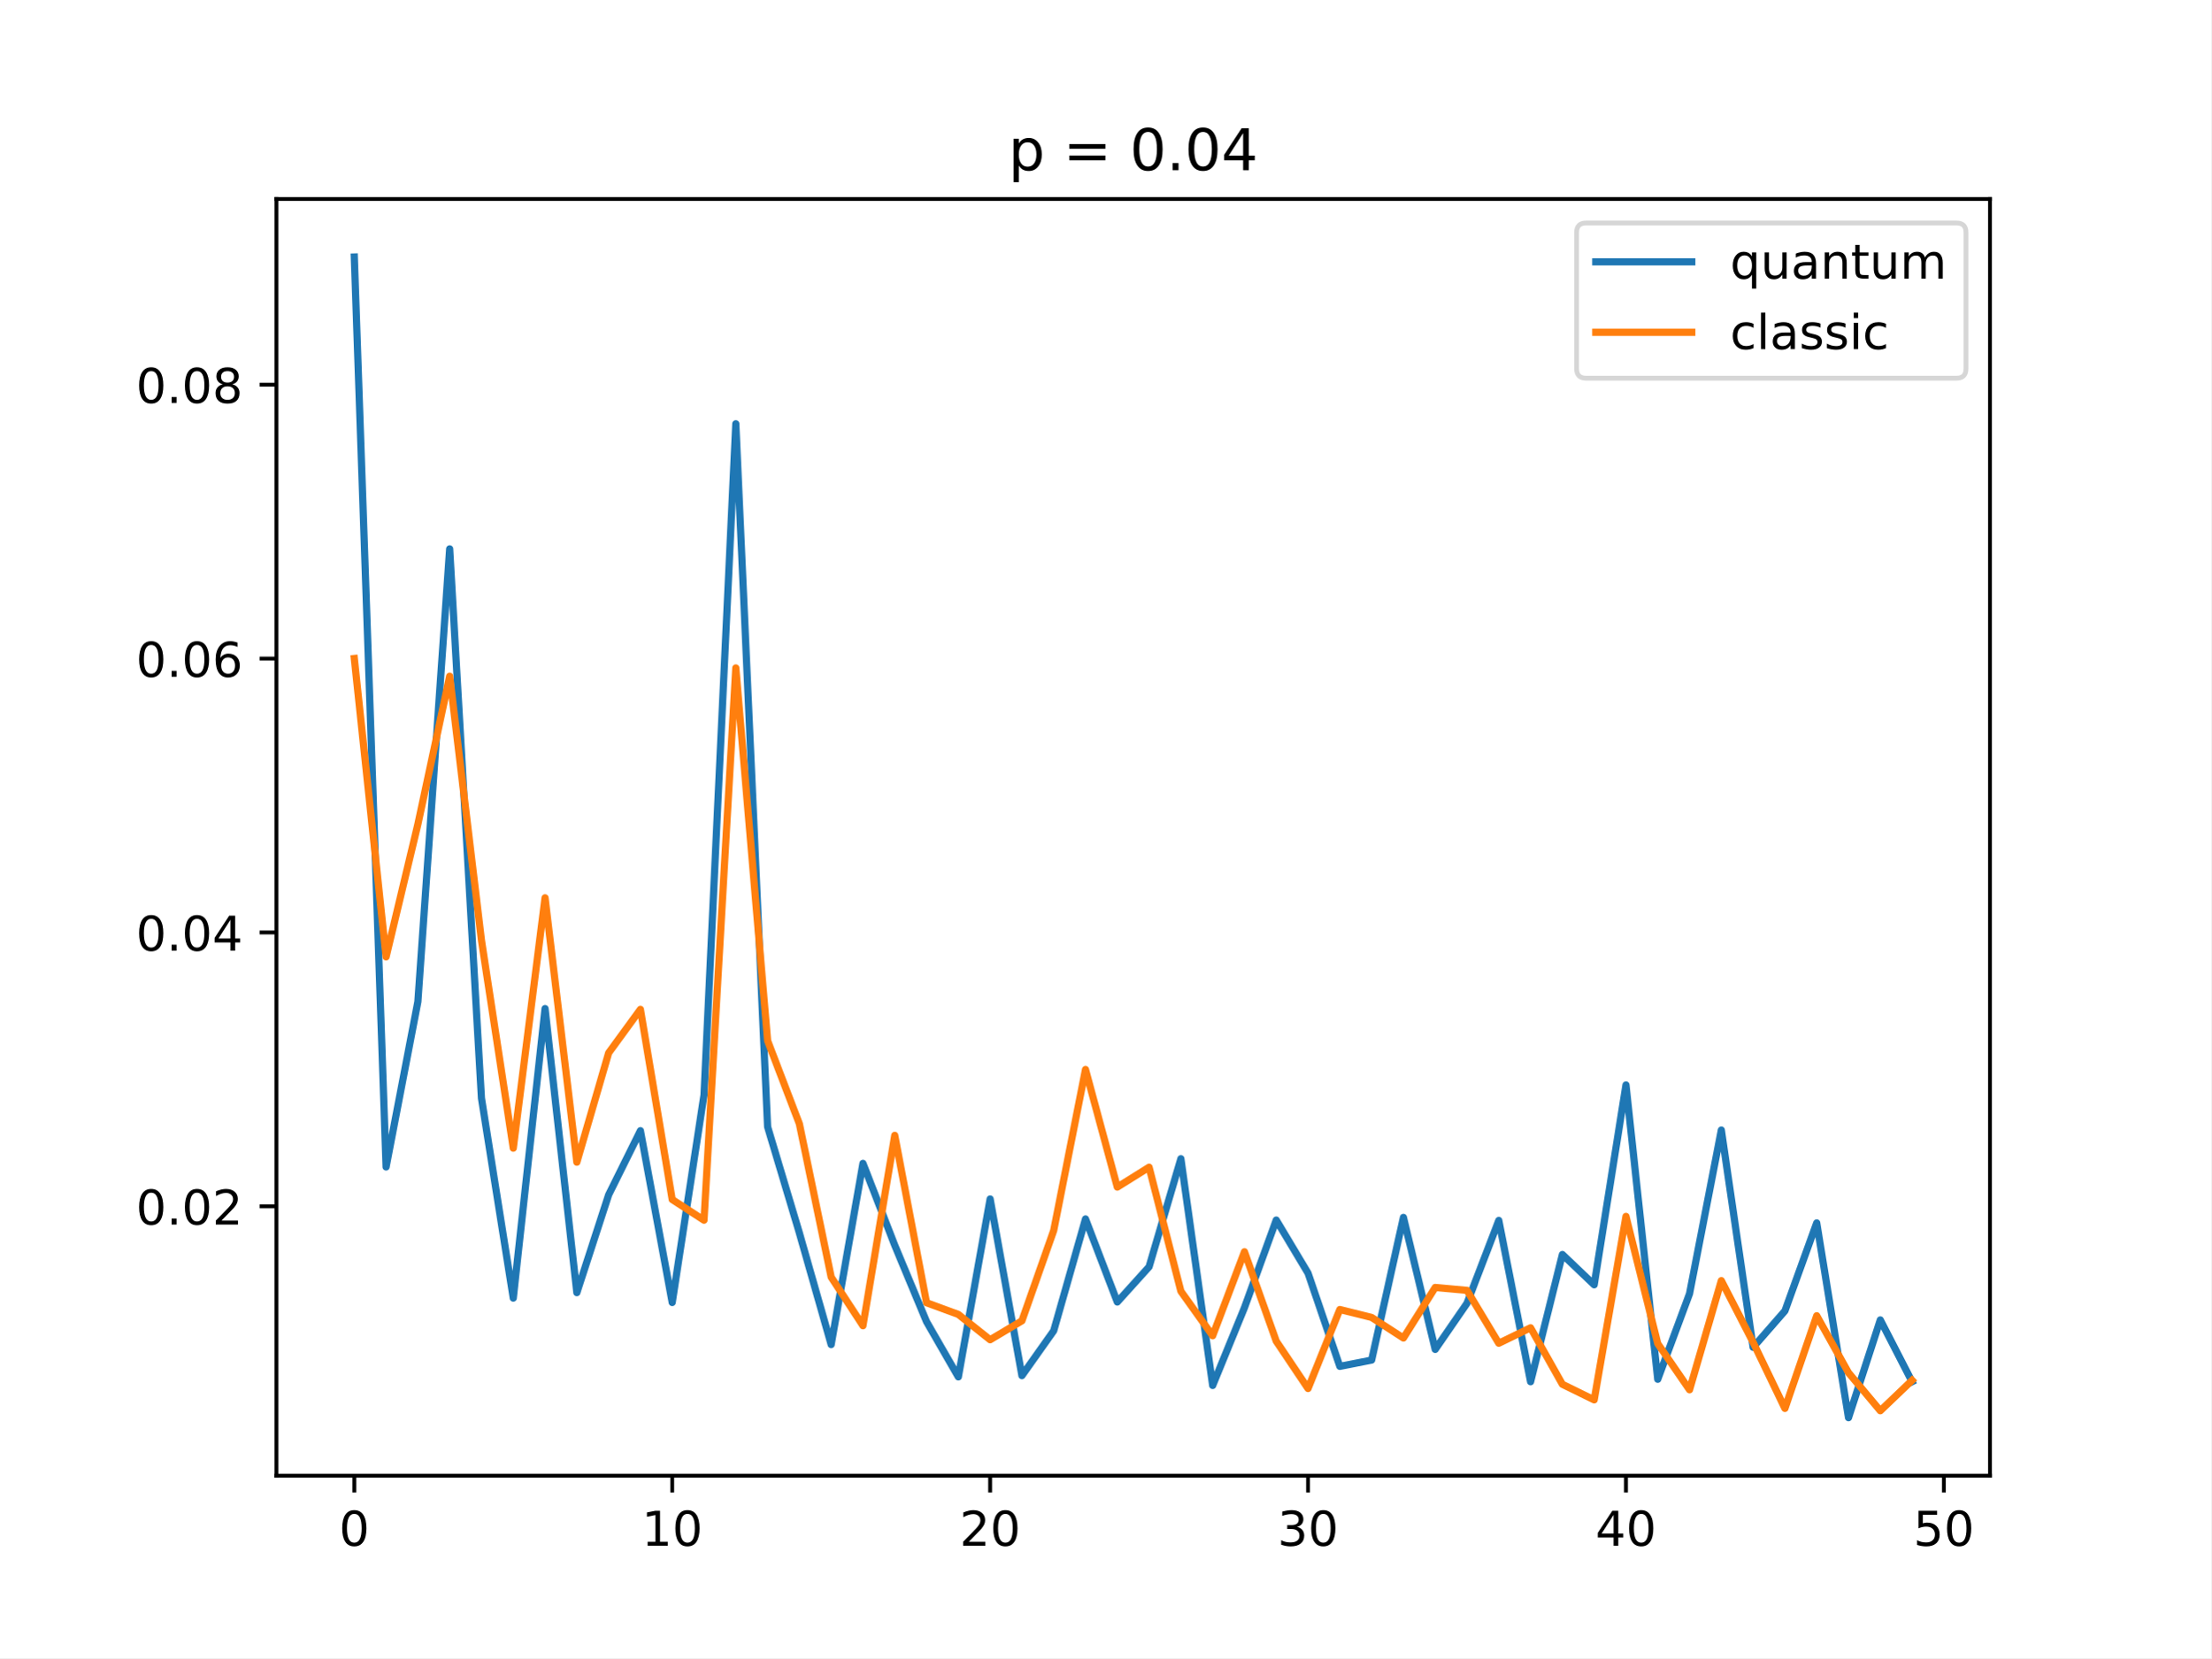
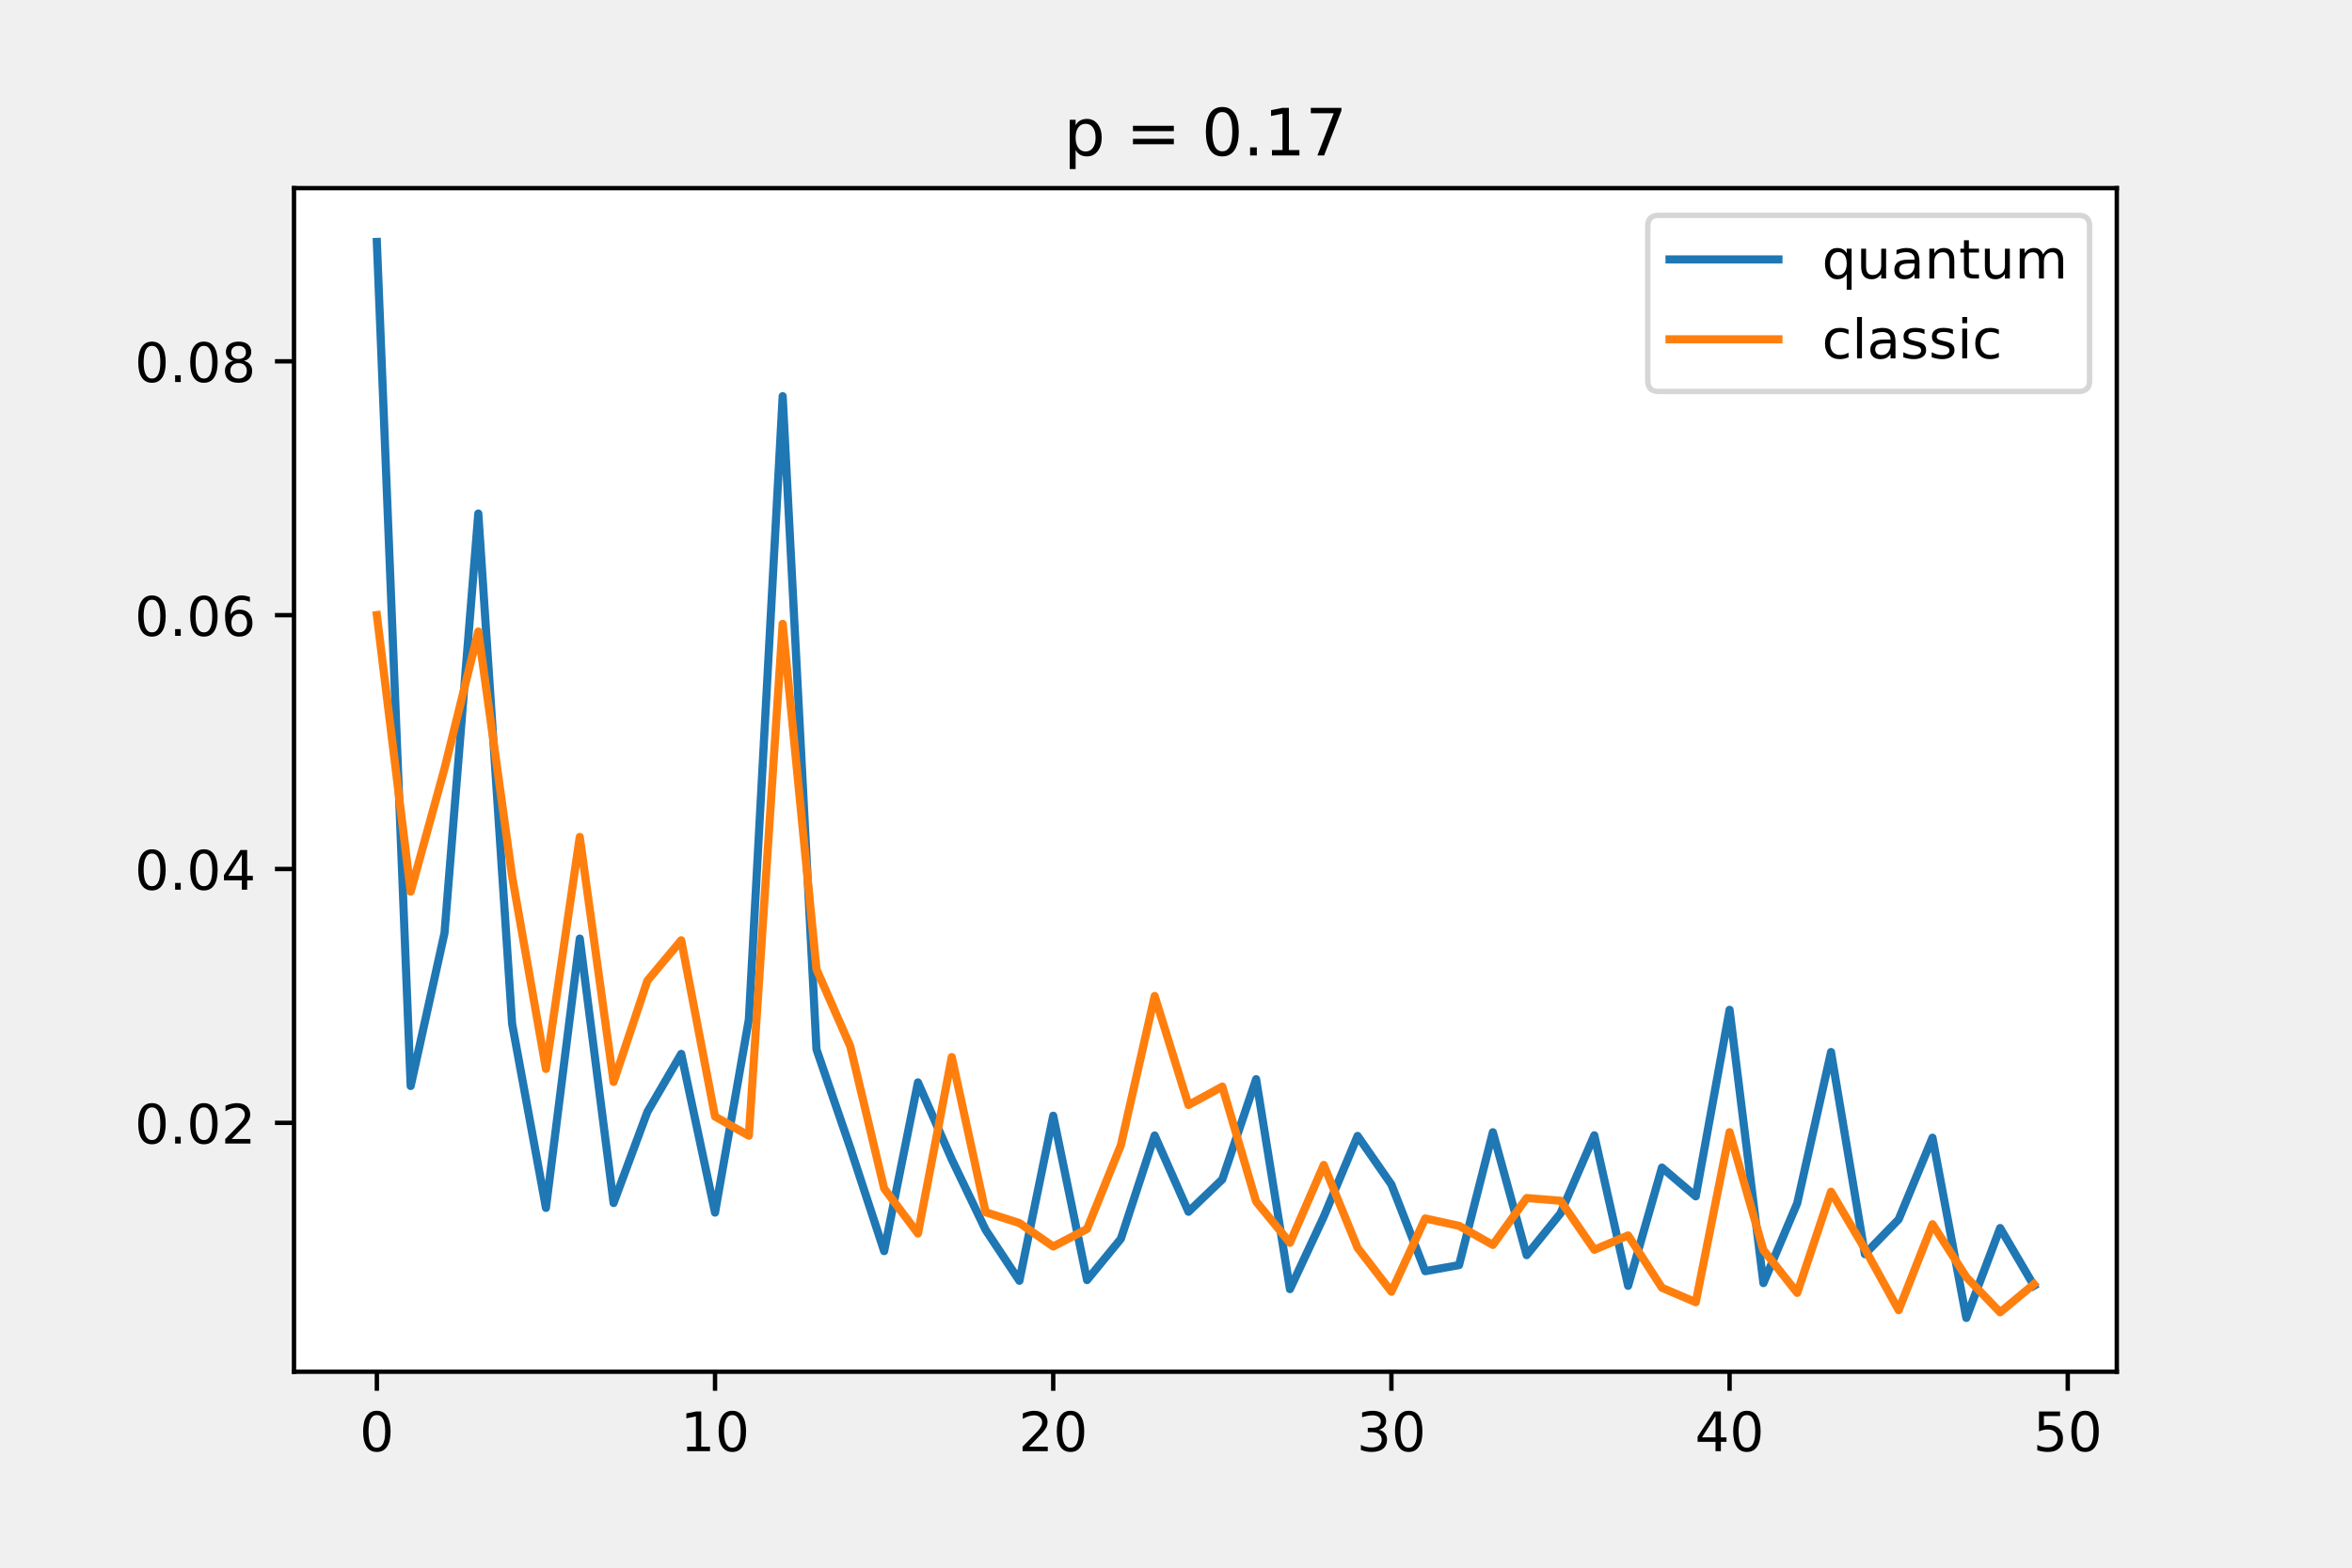
- <svg xmlns="http://www.w3.org/2000/svg" xmlns:xlink="http://www.w3.org/1999/xlink" height="345.6pt" version="1.1" viewBox="0 0 460.8 345.6" width="460.8pt">
+ <svg xmlns="http://www.w3.org/2000/svg" xmlns:xlink="http://www.w3.org/1999/xlink" width="432pt" height="288pt" viewBox="0 0 432 288" version="1.1">
  <defs>
-     <style type="text/css">*{stroke-linecap:butt;stroke-linejoin:round;}</style>
+     <style type="text/css">*{stroke-linejoin: round; stroke-linecap: butt}</style>
  </defs>
  <g id="figure_1">
    <g id="patch_1">
-       <path d="M 0 345.6  L 460.8 345.6  L 460.8 0  L 0 0  z " style="fill:#ffffff;" />
+       <path d="M 0 288  L 432 288  L 432 0  L 0 0  L 0 288  z " style="fill: none" />
    </g>
    <g id="axes_1">
      <g id="patch_2">
-         <path d="M 57.6 307.584  L 414.72 307.584  L 414.72 41.472  L 57.6 41.472  z " style="fill:#ffffff;" />
+         <path d="M 54 252  L 388.8 252  L 388.8 34.56  L 54 34.56  z " style="fill: #ffffff" />
      </g>
      <g id="matplotlib.axis_1">
        <g id="xtick_1">
          <g id="line2d_1">
            <defs>
-               <path d="M 0 0  L 0 3.5  " id="m7c7264a547" style="stroke:#000000;stroke-width:0.8;" />
-             </defs>
-             <g>
-               <use style="stroke:#000000;stroke-width:0.8;" x="73.833" xlink:href="#m7c7264a547" y="307.584" />
+               <path id="m727ecb372a" d="M 0 0  L 0 3.5  " style="stroke: #000000; stroke-width: 0.8" />
+             </defs>
+             <g>
+               <use xlink:href="#m727ecb372a" x="69.218" y="252" style="stroke: #000000; stroke-width: 0.8" />
            </g>
          </g>
          <g id="text_1">
-             <g transform="translate(70.65148 322.1824)scale(0.1 -0.1)">
-               <defs>
-                 <path d="M 31.781 66.406  Q 24.172 66.406 20.328 58.906  Q 16.5 51.422 16.5 36.375  Q 16.5 21.391 20.328 13.891  Q 24.172 6.391 31.781 6.391  Q 39.453 6.391 43.281 13.891  Q 47.125 21.391 47.125 36.375  Q 47.125 51.422 43.281 58.906  Q 39.453 66.406 31.781 66.406  z M 31.781 74.219  Q 44.047 74.219 50.516 64.516  Q 56.984 54.828 56.984 36.375  Q 56.984 17.969 50.516 8.266  Q 44.047 -1.422 31.781 -1.422  Q 19.531 -1.422 13.062 8.266  Q 6.594 17.969 6.594 36.375  Q 6.594 54.828 13.062 64.516  Q 19.531 74.219 31.781 74.219  z " id="DejaVuSans-48" />
-               </defs>
-               <use xlink:href="#DejaVuSans-48" />
+             <g transform="translate(66.03693 266.5984)scale(0.1 -0.1)">
+               <defs>
+                 <path id="DejaVuSans-30" d="M 2034 4250  Q 1547 4250 1301 3770  Q 1056 3291 1056 2328  Q 1056 1369 1301 889  Q 1547 409 2034 409  Q 2525 409 2770 889  Q 3016 1369 3016 2328  Q 3016 3291 2770 3770  Q 2525 4250 2034 4250  z M 2034 4750  Q 2819 4750 3233 4129  Q 3647 3509 3647 2328  Q 3647 1150 3233 529  Q 2819 -91 2034 -91  Q 1250 -91 836 529  Q 422 1150 422 2328  Q 422 3509 836 4129  Q 1250 4750 2034 4750  z " transform="scale(0.015625)" />
+               </defs>
+               <use xlink:href="#DejaVuSans-30" />
            </g>
          </g>
        </g>
        <g id="xtick_2">
          <g id="line2d_2">
            <g>
-               <use style="stroke:#000000;stroke-width:0.8;" x="140.089" xlink:href="#m7c7264a547" y="307.584" />
+               <use xlink:href="#m727ecb372a" x="131.333" y="252" style="stroke: #000000; stroke-width: 0.8" />
            </g>
          </g>
          <g id="text_2">
-             <g transform="translate(133.7263 322.1824)scale(0.1 -0.1)">
-               <defs>
-                 <path d="M 12.406 8.297  L 28.516 8.297  L 28.516 63.922  L 10.984 60.406  L 10.984 69.391  L 28.422 72.906  L 38.281 72.906  L 38.281 8.297  L 54.391 8.297  L 54.391 0  L 12.406 0  z " id="DejaVuSans-49" />
-               </defs>
-               <use xlink:href="#DejaVuSans-49" />
-               <use x="63.623" xlink:href="#DejaVuSans-48" />
+             <g transform="translate(124.9707 266.5984)scale(0.1 -0.1)">
+               <defs>
+                 <path id="DejaVuSans-31" d="M 794 531  L 1825 531  L 1825 4091  L 703 3866  L 703 4441  L 1819 4666  L 2450 4666  L 2450 531  L 3481 531  L 3481 0  L 794 0  L 794 531  z " transform="scale(0.015625)" />
+               </defs>
+               <use xlink:href="#DejaVuSans-31" />
+               <use xlink:href="#DejaVuSans-30" x="63.623" />
            </g>
          </g>
        </g>
        <g id="xtick_3">
          <g id="line2d_3">
            <g>
-               <use style="stroke:#000000;stroke-width:0.8;" x="206.345" xlink:href="#m7c7264a547" y="307.584" />
+               <use xlink:href="#m727ecb372a" x="193.448" y="252" style="stroke: #000000; stroke-width: 0.8" />
            </g>
          </g>
          <g id="text_3">
-             <g transform="translate(199.9823 322.1824)scale(0.1 -0.1)">
-               <defs>
-                 <path d="M 19.188 8.297  L 53.609 8.297  L 53.609 0  L 7.328 0  L 7.328 8.297  Q 12.938 14.109 22.625 23.891  Q 32.328 33.688 34.812 36.531  Q 39.547 41.844 41.422 45.531  Q 43.312 49.219 43.312 52.781  Q 43.312 58.594 39.234 62.25  Q 35.156 65.922 28.609 65.922  Q 23.969 65.922 18.812 64.312  Q 13.672 62.703 7.812 59.422  L 7.812 69.391  Q 13.766 71.781 18.938 73  Q 24.125 74.219 28.422 74.219  Q 39.75 74.219 46.484 68.547  Q 53.219 62.891 53.219 53.422  Q 53.219 48.922 51.531 44.891  Q 49.859 40.875 45.406 35.406  Q 44.188 33.984 37.641 27.219  Q 31.109 20.453 19.188 8.297  z " id="DejaVuSans-50" />
-               </defs>
-               <use xlink:href="#DejaVuSans-50" />
-               <use x="63.623" xlink:href="#DejaVuSans-48" />
+             <g transform="translate(187.0857 266.5984)scale(0.1 -0.1)">
+               <defs>
+                 <path id="DejaVuSans-32" d="M 1228 531  L 3431 531  L 3431 0  L 469 0  L 469 531  Q 828 903 1448 1529  Q 2069 2156 2228 2338  Q 2531 2678 2651 2914  Q 2772 3150 2772 3378  Q 2772 3750 2511 3984  Q 2250 4219 1831 4219  Q 1534 4219 1204 4116  Q 875 4013 500 3803  L 500 4441  Q 881 4594 1212 4672  Q 1544 4750 1819 4750  Q 2544 4750 2975 4387  Q 3406 4025 3406 3419  Q 3406 3131 3298 2873  Q 3191 2616 2906 2266  Q 2828 2175 2409 1742  Q 1991 1309 1228 531  z " transform="scale(0.015625)" />
+               </defs>
+               <use xlink:href="#DejaVuSans-32" />
+               <use xlink:href="#DejaVuSans-30" x="63.623" />
            </g>
          </g>
        </g>
        <g id="xtick_4">
          <g id="line2d_4">
            <g>
-               <use style="stroke:#000000;stroke-width:0.8;" x="272.601" xlink:href="#m7c7264a547" y="307.584" />
+               <use xlink:href="#m727ecb372a" x="255.563" y="252" style="stroke: #000000; stroke-width: 0.8" />
            </g>
          </g>
          <g id="text_4">
-             <g transform="translate(266.2383 322.1824)scale(0.1 -0.1)">
-               <defs>
-                 <path d="M 40.578 39.312  Q 47.656 37.797 51.625 33  Q 55.609 28.219 55.609 21.188  Q 55.609 10.406 48.188 4.484  Q 40.766 -1.422 27.094 -1.422  Q 22.516 -1.422 17.656 -0.516  Q 12.797 0.391 7.625 2.203  L 7.625 11.719  Q 11.719 9.328 16.594 8.109  Q 21.484 6.891 26.812 6.891  Q 36.078 6.891 40.938 10.547  Q 45.797 14.203 45.797 21.188  Q 45.797 27.641 41.281 31.266  Q 36.766 34.906 28.719 34.906  L 20.219 34.906  L 20.219 43.016  L 29.109 43.016  Q 36.375 43.016 40.234 45.922  Q 44.094 48.828 44.094 54.297  Q 44.094 59.906 40.109 62.906  Q 36.141 65.922 28.719 65.922  Q 24.656 65.922 20.016 65.031  Q 15.375 64.156 9.812 62.312  L 9.812 71.094  Q 15.438 72.656 20.344 73.438  Q 25.25 74.219 29.594 74.219  Q 40.828 74.219 47.359 69.109  Q 53.906 64.016 53.906 55.328  Q 53.906 49.266 50.438 45.094  Q 46.969 40.922 40.578 39.312  z " id="DejaVuSans-51" />
-               </defs>
-               <use xlink:href="#DejaVuSans-51" />
-               <use x="63.623" xlink:href="#DejaVuSans-48" />
+             <g transform="translate(249.2008 266.5984)scale(0.1 -0.1)">
+               <defs>
+                 <path id="DejaVuSans-33" d="M 2597 2516  Q 3050 2419 3304 2112  Q 3559 1806 3559 1356  Q 3559 666 3084 287  Q 2609 -91 1734 -91  Q 1441 -91 1130 -33  Q 819 25 488 141  L 488 750  Q 750 597 1062 519  Q 1375 441 1716 441  Q 2309 441 2620 675  Q 2931 909 2931 1356  Q 2931 1769 2642 2001  Q 2353 2234 1838 2234  L 1294 2234  L 1294 2753  L 1863 2753  Q 2328 2753 2575 2939  Q 2822 3125 2822 3475  Q 2822 3834 2567 4026  Q 2313 4219 1838 4219  Q 1578 4219 1281 4162  Q 984 4106 628 3988  L 628 4550  Q 988 4650 1302 4700  Q 1616 4750 1894 4750  Q 2613 4750 3031 4423  Q 3450 4097 3450 3541  Q 3450 3153 3228 2886  Q 3006 2619 2597 2516  z " transform="scale(0.015625)" />
+               </defs>
+               <use xlink:href="#DejaVuSans-33" />
+               <use xlink:href="#DejaVuSans-30" x="63.623" />
            </g>
          </g>
        </g>
        <g id="xtick_5">
          <g id="line2d_5">
            <g>
-               <use style="stroke:#000000;stroke-width:0.8;" x="338.857" xlink:href="#m7c7264a547" y="307.584" />
+               <use xlink:href="#m727ecb372a" x="317.678" y="252" style="stroke: #000000; stroke-width: 0.8" />
            </g>
          </g>
          <g id="text_5">
-             <g transform="translate(332.4943 322.1824)scale(0.1 -0.1)">
-               <defs>
-                 <path d="M 37.797 64.312  L 12.891 25.391  L 37.797 25.391  z M 35.203 72.906  L 47.609 72.906  L 47.609 25.391  L 58.016 25.391  L 58.016 17.188  L 47.609 17.188  L 47.609 0  L 37.797 0  L 37.797 17.188  L 4.891 17.188  L 4.891 26.703  z " id="DejaVuSans-52" />
-               </defs>
-               <use xlink:href="#DejaVuSans-52" />
-               <use x="63.623" xlink:href="#DejaVuSans-48" />
+             <g transform="translate(311.3158 266.5984)scale(0.1 -0.1)">
+               <defs>
+                 <path id="DejaVuSans-34" d="M 2419 4116  L 825 1625  L 2419 1625  L 2419 4116  z M 2253 4666  L 3047 4666  L 3047 1625  L 3713 1625  L 3713 1100  L 3047 1100  L 3047 0  L 2419 0  L 2419 1100  L 313 1100  L 313 1709  L 2253 4666  z " transform="scale(0.015625)" />
+               </defs>
+               <use xlink:href="#DejaVuSans-34" />
+               <use xlink:href="#DejaVuSans-30" x="63.623" />
            </g>
          </g>
        </g>
        <g id="xtick_6">
          <g id="line2d_6">
            <g>
-               <use style="stroke:#000000;stroke-width:0.8;" x="405.113" xlink:href="#m7c7264a547" y="307.584" />
+               <use xlink:href="#m727ecb372a" x="379.793" y="252" style="stroke: #000000; stroke-width: 0.8" />
            </g>
          </g>
          <g id="text_6">
-             <g transform="translate(398.7504 322.1824)scale(0.1 -0.1)">
-               <defs>
-                 <path d="M 10.797 72.906  L 49.516 72.906  L 49.516 64.594  L 19.828 64.594  L 19.828 46.734  Q 21.969 47.469 24.109 47.828  Q 26.266 48.188 28.422 48.188  Q 40.625 48.188 47.75 41.5  Q 54.891 34.812 54.891 23.391  Q 54.891 11.625 47.562 5.094  Q 40.234 -1.422 26.906 -1.422  Q 22.312 -1.422 17.547 -0.641  Q 12.797 0.141 7.719 1.703  L 7.719 11.625  Q 12.109 9.234 16.797 8.062  Q 21.484 6.891 26.703 6.891  Q 35.156 6.891 40.078 11.328  Q 45.016 15.766 45.016 23.391  Q 45.016 31 40.078 35.438  Q 35.156 39.891 26.703 39.891  Q 22.75 39.891 18.812 39.016  Q 14.891 38.141 10.797 36.281  z " id="DejaVuSans-53" />
-               </defs>
-               <use xlink:href="#DejaVuSans-53" />
-               <use x="63.623" xlink:href="#DejaVuSans-48" />
+             <g transform="translate(373.4308 266.5984)scale(0.1 -0.1)">
+               <defs>
+                 <path id="DejaVuSans-35" d="M 691 4666  L 3169 4666  L 3169 4134  L 1269 4134  L 1269 2991  Q 1406 3038 1543 3061  Q 1681 3084 1819 3084  Q 2600 3084 3056 2656  Q 3513 2228 3513 1497  Q 3513 744 3044 326  Q 2575 -91 1722 -91  Q 1428 -91 1123 -41  Q 819 9 494 109  L 494 744  Q 775 591 1075 516  Q 1375 441 1709 441  Q 2250 441 2565 725  Q 2881 1009 2881 1497  Q 2881 1984 2565 2268  Q 2250 2553 1709 2553  Q 1456 2553 1204 2497  Q 953 2441 691 2322  L 691 4666  z " transform="scale(0.015625)" />
+               </defs>
+               <use xlink:href="#DejaVuSans-35" />
+               <use xlink:href="#DejaVuSans-30" x="63.623" />
            </g>
          </g>
        </g>
      </g>
      <g id="matplotlib.axis_2">
        <g id="ytick_1">
          <g id="line2d_7">
            <defs>
-               <path d="M 0 0  L -3.5 0  " id="mc363599b83" style="stroke:#000000;stroke-width:0.8;" />
-             </defs>
-             <g>
-               <use style="stroke:#000000;stroke-width:0.8;" x="57.6" xlink:href="#mc363599b83" y="251.436" />
+               <path id="m338fd4f8bf" d="M 0 0  L -3.5 0  " style="stroke: #000000; stroke-width: 0.8" />
+             </defs>
+             <g>
+               <use xlink:href="#m338fd4f8bf" x="54" y="206.277" style="stroke: #000000; stroke-width: 0.8" />
            </g>
          </g>
          <g id="text_7">
-             <g transform="translate(28.33438 255.2353)scale(0.1 -0.1)">
-               <defs>
-                 <path d="M 10.688 12.406  L 21 12.406  L 21 0  L 10.688 0  z " id="DejaVuSans-46" />
-               </defs>
-               <use xlink:href="#DejaVuSans-48" />
-               <use x="63.623" xlink:href="#DejaVuSans-46" />
-               <use x="95.41" xlink:href="#DejaVuSans-48" />
-               <use x="159.033" xlink:href="#DejaVuSans-50" />
+             <g transform="translate(24.73438 210.0765)scale(0.1 -0.1)">
+               <defs>
+                 <path id="DejaVuSans-2e" d="M 684 794  L 1344 794  L 1344 0  L 684 0  L 684 794  z " transform="scale(0.015625)" />
+               </defs>
+               <use xlink:href="#DejaVuSans-30" />
+               <use xlink:href="#DejaVuSans-2e" x="63.623" />
+               <use xlink:href="#DejaVuSans-30" x="95.41" />
+               <use xlink:href="#DejaVuSans-32" x="159.033" />
            </g>
          </g>
        </g>
        <g id="ytick_2">
          <g id="line2d_8">
            <g>
-               <use style="stroke:#000000;stroke-width:0.8;" x="57.6" xlink:href="#mc363599b83" y="194.35" />
+               <use xlink:href="#m338fd4f8bf" x="54" y="159.645" style="stroke: #000000; stroke-width: 0.8" />
            </g>
          </g>
          <g id="text_8">
-             <g transform="translate(28.33438 198.1491)scale(0.1 -0.1)">
-               <use xlink:href="#DejaVuSans-48" />
-               <use x="63.623" xlink:href="#DejaVuSans-46" />
-               <use x="95.41" xlink:href="#DejaVuSans-48" />
-               <use x="159.033" xlink:href="#DejaVuSans-52" />
+             <g transform="translate(24.73438 163.4443)scale(0.1 -0.1)">
+               <use xlink:href="#DejaVuSans-30" />
+               <use xlink:href="#DejaVuSans-2e" x="63.623" />
+               <use xlink:href="#DejaVuSans-30" x="95.41" />
+               <use xlink:href="#DejaVuSans-34" x="159.033" />
            </g>
          </g>
        </g>
        <g id="ytick_3">
          <g id="line2d_9">
            <g>
-               <use style="stroke:#000000;stroke-width:0.8;" x="57.6" xlink:href="#mc363599b83" y="137.264" />
+               <use xlink:href="#m338fd4f8bf" x="54" y="113.013" style="stroke: #000000; stroke-width: 0.8" />
            </g>
          </g>
          <g id="text_9">
-             <g transform="translate(28.33438 141.0629)scale(0.1 -0.1)">
-               <defs>
-                 <path d="M 33.016 40.375  Q 26.375 40.375 22.484 35.828  Q 18.609 31.297 18.609 23.391  Q 18.609 15.531 22.484 10.953  Q 26.375 6.391 33.016 6.391  Q 39.656 6.391 43.531 10.953  Q 47.406 15.531 47.406 23.391  Q 47.406 31.297 43.531 35.828  Q 39.656 40.375 33.016 40.375  z M 52.594 71.297  L 52.594 62.312  Q 48.875 64.062 45.094 64.984  Q 41.312 65.922 37.594 65.922  Q 27.828 65.922 22.672 59.328  Q 17.531 52.734 16.797 39.406  Q 19.672 43.656 24.016 45.922  Q 28.375 48.188 33.594 48.188  Q 44.578 48.188 50.953 41.516  Q 57.328 34.859 57.328 23.391  Q 57.328 12.156 50.688 5.359  Q 44.047 -1.422 33.016 -1.422  Q 20.359 -1.422 13.672 8.266  Q 6.984 17.969 6.984 36.375  Q 6.984 53.656 15.188 63.938  Q 23.391 74.219 37.203 74.219  Q 40.922 74.219 44.703 73.484  Q 48.484 72.75 52.594 71.297  z " id="DejaVuSans-54" />
-               </defs>
-               <use xlink:href="#DejaVuSans-48" />
-               <use x="63.623" xlink:href="#DejaVuSans-46" />
-               <use x="95.41" xlink:href="#DejaVuSans-48" />
-               <use x="159.033" xlink:href="#DejaVuSans-54" />
+             <g transform="translate(24.73438 116.8122)scale(0.1 -0.1)">
+               <defs>
+                 <path id="DejaVuSans-36" d="M 2113 2584  Q 1688 2584 1439 2293  Q 1191 2003 1191 1497  Q 1191 994 1439 701  Q 1688 409 2113 409  Q 2538 409 2786 701  Q 3034 994 3034 1497  Q 3034 2003 2786 2293  Q 2538 2584 2113 2584  z M 3366 4563  L 3366 3988  Q 3128 4100 2886 4159  Q 2644 4219 2406 4219  Q 1781 4219 1451 3797  Q 1122 3375 1075 2522  Q 1259 2794 1537 2939  Q 1816 3084 2150 3084  Q 2853 3084 3261 2657  Q 3669 2231 3669 1497  Q 3669 778 3244 343  Q 2819 -91 2113 -91  Q 1303 -91 875 529  Q 447 1150 447 2328  Q 447 3434 972 4092  Q 1497 4750 2381 4750  Q 2619 4750 2861 4703  Q 3103 4656 3366 4563  z " transform="scale(0.015625)" />
+               </defs>
+               <use xlink:href="#DejaVuSans-30" />
+               <use xlink:href="#DejaVuSans-2e" x="63.623" />
+               <use xlink:href="#DejaVuSans-30" x="95.41" />
+               <use xlink:href="#DejaVuSans-36" x="159.033" />
            </g>
          </g>
        </g>
        <g id="ytick_4">
          <g id="line2d_10">
            <g>
-               <use style="stroke:#000000;stroke-width:0.8;" x="57.6" xlink:href="#mc363599b83" y="80.177" />
+               <use xlink:href="#m338fd4f8bf" x="54" y="66.381" style="stroke: #000000; stroke-width: 0.8" />
            </g>
          </g>
          <g id="text_10">
-             <g transform="translate(28.33438 83.97664)scale(0.1 -0.1)">
-               <defs>
-                 <path d="M 31.781 34.625  Q 24.75 34.625 20.719 30.859  Q 16.703 27.094 16.703 20.516  Q 16.703 13.922 20.719 10.156  Q 24.75 6.391 31.781 6.391  Q 38.812 6.391 42.859 10.172  Q 46.922 13.969 46.922 20.516  Q 46.922 27.094 42.891 30.859  Q 38.875 34.625 31.781 34.625  z M 21.922 38.812  Q 15.578 40.375 12.031 44.719  Q 8.5 49.078 8.5 55.328  Q 8.5 64.062 14.719 69.141  Q 20.953 74.219 31.781 74.219  Q 42.672 74.219 48.875 69.141  Q 55.078 64.062 55.078 55.328  Q 55.078 49.078 51.531 44.719  Q 48 40.375 41.703 38.812  Q 48.828 37.156 52.797 32.312  Q 56.781 27.484 56.781 20.516  Q 56.781 9.906 50.312 4.234  Q 43.844 -1.422 31.781 -1.422  Q 19.734 -1.422 13.25 4.234  Q 6.781 9.906 6.781 20.516  Q 6.781 27.484 10.781 32.312  Q 14.797 37.156 21.922 38.812  z M 18.312 54.391  Q 18.312 48.734 21.844 45.562  Q 25.391 42.391 31.781 42.391  Q 38.141 42.391 41.719 45.562  Q 45.312 48.734 45.312 54.391  Q 45.312 60.062 41.719 63.234  Q 38.141 66.406 31.781 66.406  Q 25.391 66.406 21.844 63.234  Q 18.312 60.062 18.312 54.391  z " id="DejaVuSans-56" />
-               </defs>
-               <use xlink:href="#DejaVuSans-48" />
-               <use x="63.623" xlink:href="#DejaVuSans-46" />
-               <use x="95.41" xlink:href="#DejaVuSans-48" />
-               <use x="159.033" xlink:href="#DejaVuSans-56" />
+             <g transform="translate(24.73438 70.18004)scale(0.1 -0.1)">
+               <defs>
+                 <path id="DejaVuSans-38" d="M 2034 2216  Q 1584 2216 1326 1975  Q 1069 1734 1069 1313  Q 1069 891 1326 650  Q 1584 409 2034 409  Q 2484 409 2743 651  Q 3003 894 3003 1313  Q 3003 1734 2745 1975  Q 2488 2216 2034 2216  z M 1403 2484  Q 997 2584 770 2862  Q 544 3141 544 3541  Q 544 4100 942 4425  Q 1341 4750 2034 4750  Q 2731 4750 3128 4425  Q 3525 4100 3525 3541  Q 3525 3141 3298 2862  Q 3072 2584 2669 2484  Q 3125 2378 3379 2068  Q 3634 1759 3634 1313  Q 3634 634 3220 271  Q 2806 -91 2034 -91  Q 1263 -91 848 271  Q 434 634 434 1313  Q 434 1759 690 2068  Q 947 2378 1403 2484  z M 1172 3481  Q 1172 3119 1398 2916  Q 1625 2713 2034 2713  Q 2441 2713 2670 2916  Q 2900 3119 2900 3481  Q 2900 3844 2670 4047  Q 2441 4250 2034 4250  Q 1625 4250 1398 4047  Q 1172 3844 1172 3481  z " transform="scale(0.015625)" />
+               </defs>
+               <use xlink:href="#DejaVuSans-30" />
+               <use xlink:href="#DejaVuSans-2e" x="63.623" />
+               <use xlink:href="#DejaVuSans-30" x="95.41" />
+               <use xlink:href="#DejaVuSans-38" x="159.033" />
            </g>
          </g>
        </g>
      </g>
      <g id="line2d_11">
-         <path clip-path="url(#p955431e52a)" d="M 73.833 53.568  L 80.458 243.233  L 87.084 208.775  L 93.71 114.402  L 100.335 228.914  L 106.961 270.572  L 113.586 210.222  L 120.212 269.432  L 126.838 249.042  L 133.463 235.674  L 140.089 271.484  L 146.714 228.225  L 153.34 88.324  L 159.966 234.85  L 166.591 256.992  L 173.217 280.259  L 179.842 242.481  L 186.468 259.557  L 193.094 275.478  L 199.719 286.99  L 206.345 249.906  L 212.97 286.73  L 219.596 277.371  L 226.222 254.066  L 232.847 271.383  L 239.473 264.042  L 246.098 241.515  L 252.724 288.777  L 259.35 272.555  L 265.975 254.295  L 272.601 265.366  L 279.226 284.795  L 285.852 283.484  L 292.478 253.743  L 299.103 281.259  L 305.729 271.643  L 312.354 254.377  L 318.98 288.003  L 325.606 261.474  L 332.231 267.795  L 338.857 226.142  L 345.482 287.483  L 352.108 269.644  L 358.734 235.542  L 365.359 280.825  L 371.985 273.234  L 378.61 254.893  L 385.236 295.488  L 391.862 275.114  L 398.487 287.992  " style="fill:none;stroke:#1f77b4;stroke-linecap:square;stroke-width:1.5;" />
+         <path d="M 69.218 44.444  L 75.43 199.507  L 81.641 171.423  L 87.853 94.34  L 94.064 188.084  L 100.276 221.901  L 106.487 172.428  L 112.699 221.002  L 118.91 204.26  L 125.122 193.606  L 131.333 222.766  L 137.545 187.276  L 143.756 72.783  L 149.968 192.78  L 156.179 210.881  L 162.391 229.842  L 168.602 198.847  L 174.814 212.989  L 181.025 225.932  L 187.237 235.287  L 193.448 204.974  L 199.66 235.16  L 205.871 227.585  L 212.083 208.601  L 218.294 222.614  L 224.506 216.666  L 230.717 198.256  L 236.929 236.824  L 243.14 223.519  L 249.352 208.683  L 255.563 217.613  L 261.775 233.527  L 267.986 232.414  L 274.198 208.003  L 280.409 230.578  L 286.621 222.915  L 292.832 208.57  L 299.044 236.218  L 305.255 214.496  L 311.467 219.783  L 317.678 185.516  L 323.89 235.717  L 330.101 221.045  L 336.313 193.27  L 342.524 230.4  L 348.736 224.01  L 354.947 209.011  L 361.159 242.116  L 367.37 225.606  L 373.582 236.206  " clip-path="url(#pd7f4f55e44)" style="fill: none; stroke: #1f77b4; stroke-width: 1.5; stroke-linecap: square" />
      </g>
      <g id="line2d_12">
-         <path clip-path="url(#p955431e52a)" d="M 73.833 137.246  L 80.458 199.437  L 87.084 171.792  L 93.71 140.944  L 100.335 195.994  L 106.961 239.317  L 113.586 187.131  L 120.212 242.241  L 126.838 219.466  L 133.463 210.381  L 140.089 250.023  L 146.714 254.329  L 153.34 139.215  L 159.966 216.908  L 166.591 234.247  L 173.217 266.185  L 179.842 276.326  L 186.468 236.646  L 193.094 271.533  L 199.719 273.967  L 206.345 279.246  L 212.97 275.302  L 219.596 256.464  L 226.222 222.917  L 232.847 247.428  L 239.473 243.288  L 246.098 269.137  L 252.724 278.41  L 259.35 260.91  L 265.975 279.542  L 272.601 289.414  L 279.226 272.942  L 285.852 274.597  L 292.478 278.888  L 299.103 268.346  L 305.729 268.956  L 312.354 279.976  L 318.98 276.755  L 325.606 288.529  L 332.231 291.779  L 338.857 253.535  L 345.482 280.048  L 352.108 289.676  L 358.734 266.927  L 365.359 279.785  L 371.985 293.561  L 378.61 274.24  L 385.236 286.122  L 391.862 294.045  L 398.487 287.711  " style="fill:none;stroke:#ff7f0e;stroke-linecap:square;stroke-width:1.5;" />
+         <path d="M 69.218 112.998  L 75.43 163.8  L 81.641 141.219  L 87.853 116.019  L 94.064 160.988  L 100.276 196.378  L 106.487 153.749  L 112.699 198.766  L 118.91 180.161  L 125.122 172.74  L 131.333 205.123  L 137.545 208.64  L 143.756 114.607  L 149.968 178.072  L 156.179 192.236  L 162.391 218.325  L 168.602 226.609  L 174.814 194.195  L 181.025 222.694  L 187.237 224.682  L 193.448 228.995  L 199.66 225.773  L 205.871 210.385  L 212.083 182.981  L 218.294 203.003  L 224.506 199.621  L 230.717 220.737  L 236.929 228.311  L 243.14 214.017  L 249.352 229.236  L 255.563 237.301  L 261.775 223.845  L 267.986 225.196  L 274.198 228.702  L 280.409 220.09  L 286.621 220.589  L 292.832 229.591  L 299.044 226.959  L 305.255 236.577  L 311.467 239.232  L 317.678 207.992  L 323.89 229.65  L 330.101 237.514  L 336.313 218.931  L 342.524 229.435  L 348.736 240.688  L 354.947 224.905  L 361.159 234.611  L 367.37 241.083  L 373.582 235.909  " clip-path="url(#pd7f4f55e44)" style="fill: none; stroke: #ff7f0e; stroke-width: 1.5; stroke-linecap: square" />
      </g>
      <g id="patch_3">
-         <path d="M 57.6 307.584  L 57.6 41.472  " style="fill:none;stroke:#000000;stroke-linecap:square;stroke-linejoin:miter;stroke-width:0.8;" />
+         <path d="M 54 252  L 54 34.56  " style="fill: none; stroke: #000000; stroke-width: 0.8; stroke-linejoin: miter; stroke-linecap: square" />
      </g>
      <g id="patch_4">
-         <path d="M 414.72 307.584  L 414.72 41.472  " style="fill:none;stroke:#000000;stroke-linecap:square;stroke-linejoin:miter;stroke-width:0.8;" />
+         <path d="M 388.8 252  L 388.8 34.56  " style="fill: none; stroke: #000000; stroke-width: 0.8; stroke-linejoin: miter; stroke-linecap: square" />
      </g>
      <g id="patch_5">
-         <path d="M 57.6 307.584  L 414.72 307.584  " style="fill:none;stroke:#000000;stroke-linecap:square;stroke-linejoin:miter;stroke-width:0.8;" />
+         <path d="M 54 252  L 388.8 252  " style="fill: none; stroke: #000000; stroke-width: 0.8; stroke-linejoin: miter; stroke-linecap: square" />
      </g>
      <g id="patch_6">
-         <path d="M 57.6 41.472  L 414.72 41.472  " style="fill:none;stroke:#000000;stroke-linecap:square;stroke-linejoin:miter;stroke-width:0.8;" />
+         <path d="M 54 34.56  L 388.8 34.56  " style="fill: none; stroke: #000000; stroke-width: 0.8; stroke-linejoin: miter; stroke-linecap: square" />
      </g>
      <g id="text_11">
-         <g transform="translate(210.15 35.472)scale(0.12 -0.12)">
+         <g transform="translate(195.39 28.56)scale(0.12 -0.12)">
          <defs>
-             <path d="M 18.109 8.203  L 18.109 -20.797  L 9.078 -20.797  L 9.078 54.688  L 18.109 54.688  L 18.109 46.391  Q 20.953 51.266 25.266 53.625  Q 29.594 56 35.594 56  Q 45.562 56 51.781 48.094  Q 58.016 40.188 58.016 27.297  Q 58.016 14.406 51.781 6.484  Q 45.562 -1.422 35.594 -1.422  Q 29.594 -1.422 25.266 0.953  Q 20.953 3.328 18.109 8.203  z M 48.688 27.297  Q 48.688 37.203 44.609 42.844  Q 40.531 48.484 33.406 48.484  Q 26.266 48.484 22.188 42.844  Q 18.109 37.203 18.109 27.297  Q 18.109 17.391 22.188 11.75  Q 26.266 6.109 33.406 6.109  Q 40.531 6.109 44.609 11.75  Q 48.688 17.391 48.688 27.297  z " id="DejaVuSans-112" />
-             <path id="DejaVuSans-32" />
-             <path d="M 10.594 45.406  L 73.188 45.406  L 73.188 37.203  L 10.594 37.203  z M 10.594 25.484  L 73.188 25.484  L 73.188 17.188  L 10.594 17.188  z " id="DejaVuSans-61" />
+             <path id="DejaVuSans-70" d="M 1159 525  L 1159 -1331  L 581 -1331  L 581 3500  L 1159 3500  L 1159 2969  Q 1341 3281 1617 3432  Q 1894 3584 2278 3584  Q 2916 3584 3314 3078  Q 3713 2572 3713 1747  Q 3713 922 3314 415  Q 2916 -91 2278 -91  Q 1894 -91 1617 61  Q 1341 213 1159 525  z M 3116 1747  Q 3116 2381 2855 2742  Q 2594 3103 2138 3103  Q 1681 3103 1420 2742  Q 1159 2381 1159 1747  Q 1159 1113 1420 752  Q 1681 391 2138 391  Q 2594 391 2855 752  Q 3116 1113 3116 1747  z " transform="scale(0.015625)" />
+             <path id="DejaVuSans-20" transform="scale(0.015625)" />
+             <path id="DejaVuSans-3d" d="M 678 2906  L 4684 2906  L 4684 2381  L 678 2381  L 678 2906  z M 678 1631  L 4684 1631  L 4684 1100  L 678 1100  L 678 1631  z " transform="scale(0.015625)" />
+             <path id="DejaVuSans-37" d="M 525 4666  L 3525 4666  L 3525 4397  L 1831 0  L 1172 0  L 2766 4134  L 525 4134  L 525 4666  z " transform="scale(0.015625)" />
          </defs>
-           <use xlink:href="#DejaVuSans-112" />
-           <use x="63.477" xlink:href="#DejaVuSans-32" />
-           <use x="95.264" xlink:href="#DejaVuSans-61" />
-           <use x="179.053" xlink:href="#DejaVuSans-32" />
-           <use x="210.84" xlink:href="#DejaVuSans-48" />
-           <use x="274.463" xlink:href="#DejaVuSans-46" />
-           <use x="306.25" xlink:href="#DejaVuSans-48" />
-           <use x="369.873" xlink:href="#DejaVuSans-52" />
+           <use xlink:href="#DejaVuSans-70" />
+           <use xlink:href="#DejaVuSans-20" x="63.477" />
+           <use xlink:href="#DejaVuSans-3d" x="95.264" />
+           <use xlink:href="#DejaVuSans-20" x="179.053" />
+           <use xlink:href="#DejaVuSans-30" x="210.84" />
+           <use xlink:href="#DejaVuSans-2e" x="274.463" />
+           <use xlink:href="#DejaVuSans-31" x="306.25" />
+           <use xlink:href="#DejaVuSans-37" x="369.873" />
        </g>
      </g>
      <g id="legend_1">
        <g id="patch_7">
-           <path d="M 330.57 78.828  L 407.72 78.828  Q 409.72 78.828 409.72 76.828  L 409.72 48.472  Q 409.72 46.472 407.72 46.472  L 330.57 46.472  Q 328.57 46.472 328.57 48.472  L 328.57 76.828  Q 328.57 78.828 330.57 78.828  z " style="fill:#ffffff;opacity:0.8;stroke:#cccccc;stroke-linejoin:miter;" />
+           <path d="M 304.65 71.916  L 381.8 71.916  Q 383.8 71.916 383.8 69.916  L 383.8 41.56  Q 383.8 39.56 381.8 39.56  L 304.65 39.56  Q 302.65 39.56 302.65 41.56  L 302.65 69.916  Q 302.65 71.916 304.65 71.916  z " style="fill: #ffffff; opacity: 0.8; stroke: #cccccc; stroke-linejoin: miter" />
        </g>
        <g id="line2d_13">
-           <path d="M 332.57 54.57  L 352.57 54.57  " style="fill:none;stroke:#1f77b4;stroke-linecap:square;stroke-width:1.5;" />
-         </g>
-         <g id="line2d_14" />
+           <path d="M 306.65 47.658  L 316.65 47.658  L 326.65 47.658  " style="fill: none; stroke: #1f77b4; stroke-width: 1.5; stroke-linecap: square" />
+         </g>
        <g id="text_12">
-           <g transform="translate(360.57 58.07044)scale(0.1 -0.1)">
-             <defs>
-               <path d="M 14.797 27.297  Q 14.797 17.391 18.875 11.75  Q 22.953 6.109 30.078 6.109  Q 37.203 6.109 41.297 11.75  Q 45.406 17.391 45.406 27.297  Q 45.406 37.203 41.297 42.844  Q 37.203 48.484 30.078 48.484  Q 22.953 48.484 18.875 42.844  Q 14.797 37.203 14.797 27.297  z M 45.406 8.203  Q 42.578 3.328 38.25 0.953  Q 33.938 -1.422 27.875 -1.422  Q 17.969 -1.422 11.734 6.484  Q 5.516 14.406 5.516 27.297  Q 5.516 40.188 11.734 48.094  Q 17.969 56 27.875 56  Q 33.938 56 38.25 53.625  Q 42.578 51.266 45.406 46.391  L 45.406 54.688  L 54.391 54.688  L 54.391 -20.797  L 45.406 -20.797  z " id="DejaVuSans-113" />
-               <path d="M 8.5 21.578  L 8.5 54.688  L 17.484 54.688  L 17.484 21.922  Q 17.484 14.156 20.5 10.266  Q 23.531 6.391 29.594 6.391  Q 36.859 6.391 41.078 11.031  Q 45.312 15.672 45.312 23.688  L 45.312 54.688  L 54.297 54.688  L 54.297 0  L 45.312 0  L 45.312 8.406  Q 42.047 3.422 37.719 1  Q 33.406 -1.422 27.688 -1.422  Q 18.266 -1.422 13.375 4.438  Q 8.5 10.297 8.5 21.578  z M 31.109 56  z " id="DejaVuSans-117" />
-               <path d="M 34.281 27.484  Q 23.391 27.484 19.188 25  Q 14.984 22.516 14.984 16.5  Q 14.984 11.719 18.141 8.906  Q 21.297 6.109 26.703 6.109  Q 34.188 6.109 38.703 11.406  Q 43.219 16.703 43.219 25.484  L 43.219 27.484  z M 52.203 31.203  L 52.203 0  L 43.219 0  L 43.219 8.297  Q 40.141 3.328 35.547 0.953  Q 30.953 -1.422 24.312 -1.422  Q 15.922 -1.422 10.953 3.297  Q 6 8.016 6 15.922  Q 6 25.141 12.172 29.828  Q 18.359 34.516 30.609 34.516  L 43.219 34.516  L 43.219 35.406  Q 43.219 41.609 39.141 45  Q 35.062 48.391 27.688 48.391  Q 23 48.391 18.547 47.266  Q 14.109 46.141 10.016 43.891  L 10.016 52.203  Q 14.938 54.109 19.578 55.047  Q 24.219 56 28.609 56  Q 40.484 56 46.344 49.844  Q 52.203 43.703 52.203 31.203  z " id="DejaVuSans-97" />
-               <path d="M 54.891 33.016  L 54.891 0  L 45.906 0  L 45.906 32.719  Q 45.906 40.484 42.875 44.328  Q 39.844 48.188 33.797 48.188  Q 26.516 48.188 22.312 43.547  Q 18.109 38.922 18.109 30.906  L 18.109 0  L 9.078 0  L 9.078 54.688  L 18.109 54.688  L 18.109 46.188  Q 21.344 51.125 25.703 53.562  Q 30.078 56 35.797 56  Q 45.219 56 50.047 50.172  Q 54.891 44.344 54.891 33.016  z " id="DejaVuSans-110" />
-               <path d="M 18.312 70.219  L 18.312 54.688  L 36.812 54.688  L 36.812 47.703  L 18.312 47.703  L 18.312 18.016  Q 18.312 11.328 20.141 9.422  Q 21.969 7.516 27.594 7.516  L 36.812 7.516  L 36.812 0  L 27.594 0  Q 17.188 0 13.234 3.875  Q 9.281 7.766 9.281 18.016  L 9.281 47.703  L 2.688 47.703  L 2.688 54.688  L 9.281 54.688  L 9.281 70.219  z " id="DejaVuSans-116" />
-               <path d="M 52 44.188  Q 55.375 50.25 60.062 53.125  Q 64.75 56 71.094 56  Q 79.641 56 84.281 50.016  Q 88.922 44.047 88.922 33.016  L 88.922 0  L 79.891 0  L 79.891 32.719  Q 79.891 40.578 77.094 44.375  Q 74.312 48.188 68.609 48.188  Q 61.625 48.188 57.562 43.547  Q 53.516 38.922 53.516 30.906  L 53.516 0  L 44.484 0  L 44.484 32.719  Q 44.484 40.625 41.703 44.406  Q 38.922 48.188 33.109 48.188  Q 26.219 48.188 22.156 43.531  Q 18.109 38.875 18.109 30.906  L 18.109 0  L 9.078 0  L 9.078 54.688  L 18.109 54.688  L 18.109 46.188  Q 21.188 51.219 25.484 53.609  Q 29.781 56 35.688 56  Q 41.656 56 45.828 52.969  Q 50 49.953 52 44.188  z " id="DejaVuSans-109" />
-             </defs>
-             <use xlink:href="#DejaVuSans-113" />
-             <use x="63.477" xlink:href="#DejaVuSans-117" />
-             <use x="126.855" xlink:href="#DejaVuSans-97" />
-             <use x="188.135" xlink:href="#DejaVuSans-110" />
-             <use x="251.514" xlink:href="#DejaVuSans-116" />
-             <use x="290.723" xlink:href="#DejaVuSans-117" />
-             <use x="354.102" xlink:href="#DejaVuSans-109" />
-           </g>
-         </g>
-         <g id="line2d_15">
-           <path d="M 332.57 69.249  L 352.57 69.249  " style="fill:none;stroke:#ff7f0e;stroke-linecap:square;stroke-width:1.5;" />
-         </g>
-         <g id="line2d_16" />
+           <g transform="translate(334.65 51.15844)scale(0.1 -0.1)">
+             <defs>
+               <path id="DejaVuSans-71" d="M 947 1747  Q 947 1113 1208 752  Q 1469 391 1925 391  Q 2381 391 2643 752  Q 2906 1113 2906 1747  Q 2906 2381 2643 2742  Q 2381 3103 1925 3103  Q 1469 3103 1208 2742  Q 947 2381 947 1747  z M 2906 525  Q 2725 213 2448 61  Q 2172 -91 1784 -91  Q 1150 -91 751 415  Q 353 922 353 1747  Q 353 2572 751 3078  Q 1150 3584 1784 3584  Q 2172 3584 2448 3432  Q 2725 3281 2906 2969  L 2906 3500  L 3481 3500  L 3481 -1331  L 2906 -1331  L 2906 525  z " transform="scale(0.015625)" />
+               <path id="DejaVuSans-75" d="M 544 1381  L 544 3500  L 1119 3500  L 1119 1403  Q 1119 906 1312 657  Q 1506 409 1894 409  Q 2359 409 2629 706  Q 2900 1003 2900 1516  L 2900 3500  L 3475 3500  L 3475 0  L 2900 0  L 2900 538  Q 2691 219 2414 64  Q 2138 -91 1772 -91  Q 1169 -91 856 284  Q 544 659 544 1381  z M 1991 3584  L 1991 3584  z " transform="scale(0.015625)" />
+               <path id="DejaVuSans-61" d="M 2194 1759  Q 1497 1759 1228 1600  Q 959 1441 959 1056  Q 959 750 1161 570  Q 1363 391 1709 391  Q 2188 391 2477 730  Q 2766 1069 2766 1631  L 2766 1759  L 2194 1759  z M 3341 1997  L 3341 0  L 2766 0  L 2766 531  Q 2569 213 2275 61  Q 1981 -91 1556 -91  Q 1019 -91 701 211  Q 384 513 384 1019  Q 384 1609 779 1909  Q 1175 2209 1959 2209  L 2766 2209  L 2766 2266  Q 2766 2663 2505 2880  Q 2244 3097 1772 3097  Q 1472 3097 1187 3025  Q 903 2953 641 2809  L 641 3341  Q 956 3463 1253 3523  Q 1550 3584 1831 3584  Q 2591 3584 2966 3190  Q 3341 2797 3341 1997  z " transform="scale(0.015625)" />
+               <path id="DejaVuSans-6e" d="M 3513 2113  L 3513 0  L 2938 0  L 2938 2094  Q 2938 2591 2744 2837  Q 2550 3084 2163 3084  Q 1697 3084 1428 2787  Q 1159 2491 1159 1978  L 1159 0  L 581 0  L 581 3500  L 1159 3500  L 1159 2956  Q 1366 3272 1645 3428  Q 1925 3584 2291 3584  Q 2894 3584 3203 3211  Q 3513 2838 3513 2113  z " transform="scale(0.015625)" />
+               <path id="DejaVuSans-74" d="M 1172 4494  L 1172 3500  L 2356 3500  L 2356 3053  L 1172 3053  L 1172 1153  Q 1172 725 1289 603  Q 1406 481 1766 481  L 2356 481  L 2356 0  L 1766 0  Q 1100 0 847 248  Q 594 497 594 1153  L 594 3053  L 172 3053  L 172 3500  L 594 3500  L 594 4494  L 1172 4494  z " transform="scale(0.015625)" />
+               <path id="DejaVuSans-6d" d="M 3328 2828  Q 3544 3216 3844 3400  Q 4144 3584 4550 3584  Q 5097 3584 5394 3201  Q 5691 2819 5691 2113  L 5691 0  L 5113 0  L 5113 2094  Q 5113 2597 4934 2840  Q 4756 3084 4391 3084  Q 3944 3084 3684 2787  Q 3425 2491 3425 1978  L 3425 0  L 2847 0  L 2847 2094  Q 2847 2600 2669 2842  Q 2491 3084 2119 3084  Q 1678 3084 1418 2786  Q 1159 2488 1159 1978  L 1159 0  L 581 0  L 581 3500  L 1159 3500  L 1159 2956  Q 1356 3278 1631 3431  Q 1906 3584 2284 3584  Q 2666 3584 2933 3390  Q 3200 3197 3328 2828  z " transform="scale(0.015625)" />
+             </defs>
+             <use xlink:href="#DejaVuSans-71" />
+             <use xlink:href="#DejaVuSans-75" x="63.477" />
+             <use xlink:href="#DejaVuSans-61" x="126.855" />
+             <use xlink:href="#DejaVuSans-6e" x="188.135" />
+             <use xlink:href="#DejaVuSans-74" x="251.514" />
+             <use xlink:href="#DejaVuSans-75" x="290.723" />
+             <use xlink:href="#DejaVuSans-6d" x="354.102" />
+           </g>
+         </g>
+         <g id="line2d_14">
+           <path d="M 306.65 62.337  L 316.65 62.337  L 326.65 62.337  " style="fill: none; stroke: #ff7f0e; stroke-width: 1.5; stroke-linecap: square" />
+         </g>
        <g id="text_13">
-           <g transform="translate(360.57 72.74856)scale(0.1 -0.1)">
-             <defs>
-               <path d="M 48.781 52.594  L 48.781 44.188  Q 44.969 46.297 41.141 47.344  Q 37.312 48.391 33.406 48.391  Q 24.656 48.391 19.812 42.844  Q 14.984 37.312 14.984 27.297  Q 14.984 17.281 19.812 11.734  Q 24.656 6.203 33.406 6.203  Q 37.312 6.203 41.141 7.25  Q 44.969 8.297 48.781 10.406  L 48.781 2.094  Q 45.016 0.344 40.984 -0.531  Q 36.969 -1.422 32.422 -1.422  Q 20.062 -1.422 12.781 6.344  Q 5.516 14.109 5.516 27.297  Q 5.516 40.672 12.859 48.328  Q 20.219 56 33.016 56  Q 37.156 56 41.109 55.141  Q 45.062 54.297 48.781 52.594  z " id="DejaVuSans-99" />
-               <path d="M 9.422 75.984  L 18.406 75.984  L 18.406 0  L 9.422 0  z " id="DejaVuSans-108" />
-               <path d="M 44.281 53.078  L 44.281 44.578  Q 40.484 46.531 36.375 47.5  Q 32.281 48.484 27.875 48.484  Q 21.188 48.484 17.844 46.438  Q 14.5 44.391 14.5 40.281  Q 14.5 37.156 16.891 35.375  Q 19.281 33.594 26.516 31.984  L 29.594 31.297  Q 39.156 29.25 43.188 25.516  Q 47.219 21.781 47.219 15.094  Q 47.219 7.469 41.188 3.016  Q 35.156 -1.422 24.609 -1.422  Q 20.219 -1.422 15.453 -0.562  Q 10.688 0.297 5.422 2  L 5.422 11.281  Q 10.406 8.688 15.234 7.391  Q 20.062 6.109 24.812 6.109  Q 31.156 6.109 34.562 8.281  Q 37.984 10.453 37.984 14.406  Q 37.984 18.062 35.516 20.016  Q 33.062 21.969 24.703 23.781  L 21.578 24.516  Q 13.234 26.266 9.516 29.906  Q 5.812 33.547 5.812 39.891  Q 5.812 47.609 11.281 51.797  Q 16.75 56 26.812 56  Q 31.781 56 36.172 55.266  Q 40.578 54.547 44.281 53.078  z " id="DejaVuSans-115" />
-               <path d="M 9.422 54.688  L 18.406 54.688  L 18.406 0  L 9.422 0  z M 9.422 75.984  L 18.406 75.984  L 18.406 64.594  L 9.422 64.594  z " id="DejaVuSans-105" />
-             </defs>
-             <use xlink:href="#DejaVuSans-99" />
-             <use x="54.98" xlink:href="#DejaVuSans-108" />
-             <use x="82.764" xlink:href="#DejaVuSans-97" />
-             <use x="144.043" xlink:href="#DejaVuSans-115" />
-             <use x="196.143" xlink:href="#DejaVuSans-115" />
-             <use x="248.242" xlink:href="#DejaVuSans-105" />
-             <use x="276.025" xlink:href="#DejaVuSans-99" />
+           <g transform="translate(334.65 65.83656)scale(0.1 -0.1)">
+             <defs>
+               <path id="DejaVuSans-63" d="M 3122 3366  L 3122 2828  Q 2878 2963 2633 3030  Q 2388 3097 2138 3097  Q 1578 3097 1268 2742  Q 959 2388 959 1747  Q 959 1106 1268 751  Q 1578 397 2138 397  Q 2388 397 2633 464  Q 2878 531 3122 666  L 3122 134  Q 2881 22 2623 -34  Q 2366 -91 2075 -91  Q 1284 -91 818 406  Q 353 903 353 1747  Q 353 2603 823 3093  Q 1294 3584 2113 3584  Q 2378 3584 2631 3529  Q 2884 3475 3122 3366  z " transform="scale(0.015625)" />
+               <path id="DejaVuSans-6c" d="M 603 4863  L 1178 4863  L 1178 0  L 603 0  L 603 4863  z " transform="scale(0.015625)" />
+               <path id="DejaVuSans-73" d="M 2834 3397  L 2834 2853  Q 2591 2978 2328 3040  Q 2066 3103 1784 3103  Q 1356 3103 1142 2972  Q 928 2841 928 2578  Q 928 2378 1081 2264  Q 1234 2150 1697 2047  L 1894 2003  Q 2506 1872 2764 1633  Q 3022 1394 3022 966  Q 3022 478 2636 193  Q 2250 -91 1575 -91  Q 1294 -91 989 -36  Q 684 19 347 128  L 347 722  Q 666 556 975 473  Q 1284 391 1588 391  Q 1994 391 2212 530  Q 2431 669 2431 922  Q 2431 1156 2273 1281  Q 2116 1406 1581 1522  L 1381 1569  Q 847 1681 609 1914  Q 372 2147 372 2553  Q 372 3047 722 3315  Q 1072 3584 1716 3584  Q 2034 3584 2315 3537  Q 2597 3491 2834 3397  z " transform="scale(0.015625)" />
+               <path id="DejaVuSans-69" d="M 603 3500  L 1178 3500  L 1178 0  L 603 0  L 603 3500  z M 603 4863  L 1178 4863  L 1178 4134  L 603 4134  L 603 4863  z " transform="scale(0.015625)" />
+             </defs>
+             <use xlink:href="#DejaVuSans-63" />
+             <use xlink:href="#DejaVuSans-6c" x="54.98" />
+             <use xlink:href="#DejaVuSans-61" x="82.764" />
+             <use xlink:href="#DejaVuSans-73" x="144.043" />
+             <use xlink:href="#DejaVuSans-73" x="196.143" />
+             <use xlink:href="#DejaVuSans-69" x="248.242" />
+             <use xlink:href="#DejaVuSans-63" x="276.025" />
          </g>
        </g>
      </g>
    </g>
  </g>
  <defs>
-     <clipPath id="p955431e52a">
-       <rect height="266.112" width="357.12" x="57.6" y="41.472" />
+     <clipPath id="pd7f4f55e44">
+       <rect x="54" y="34.56" width="334.8" height="217.44" />
    </clipPath>
  </defs>
</svg>
